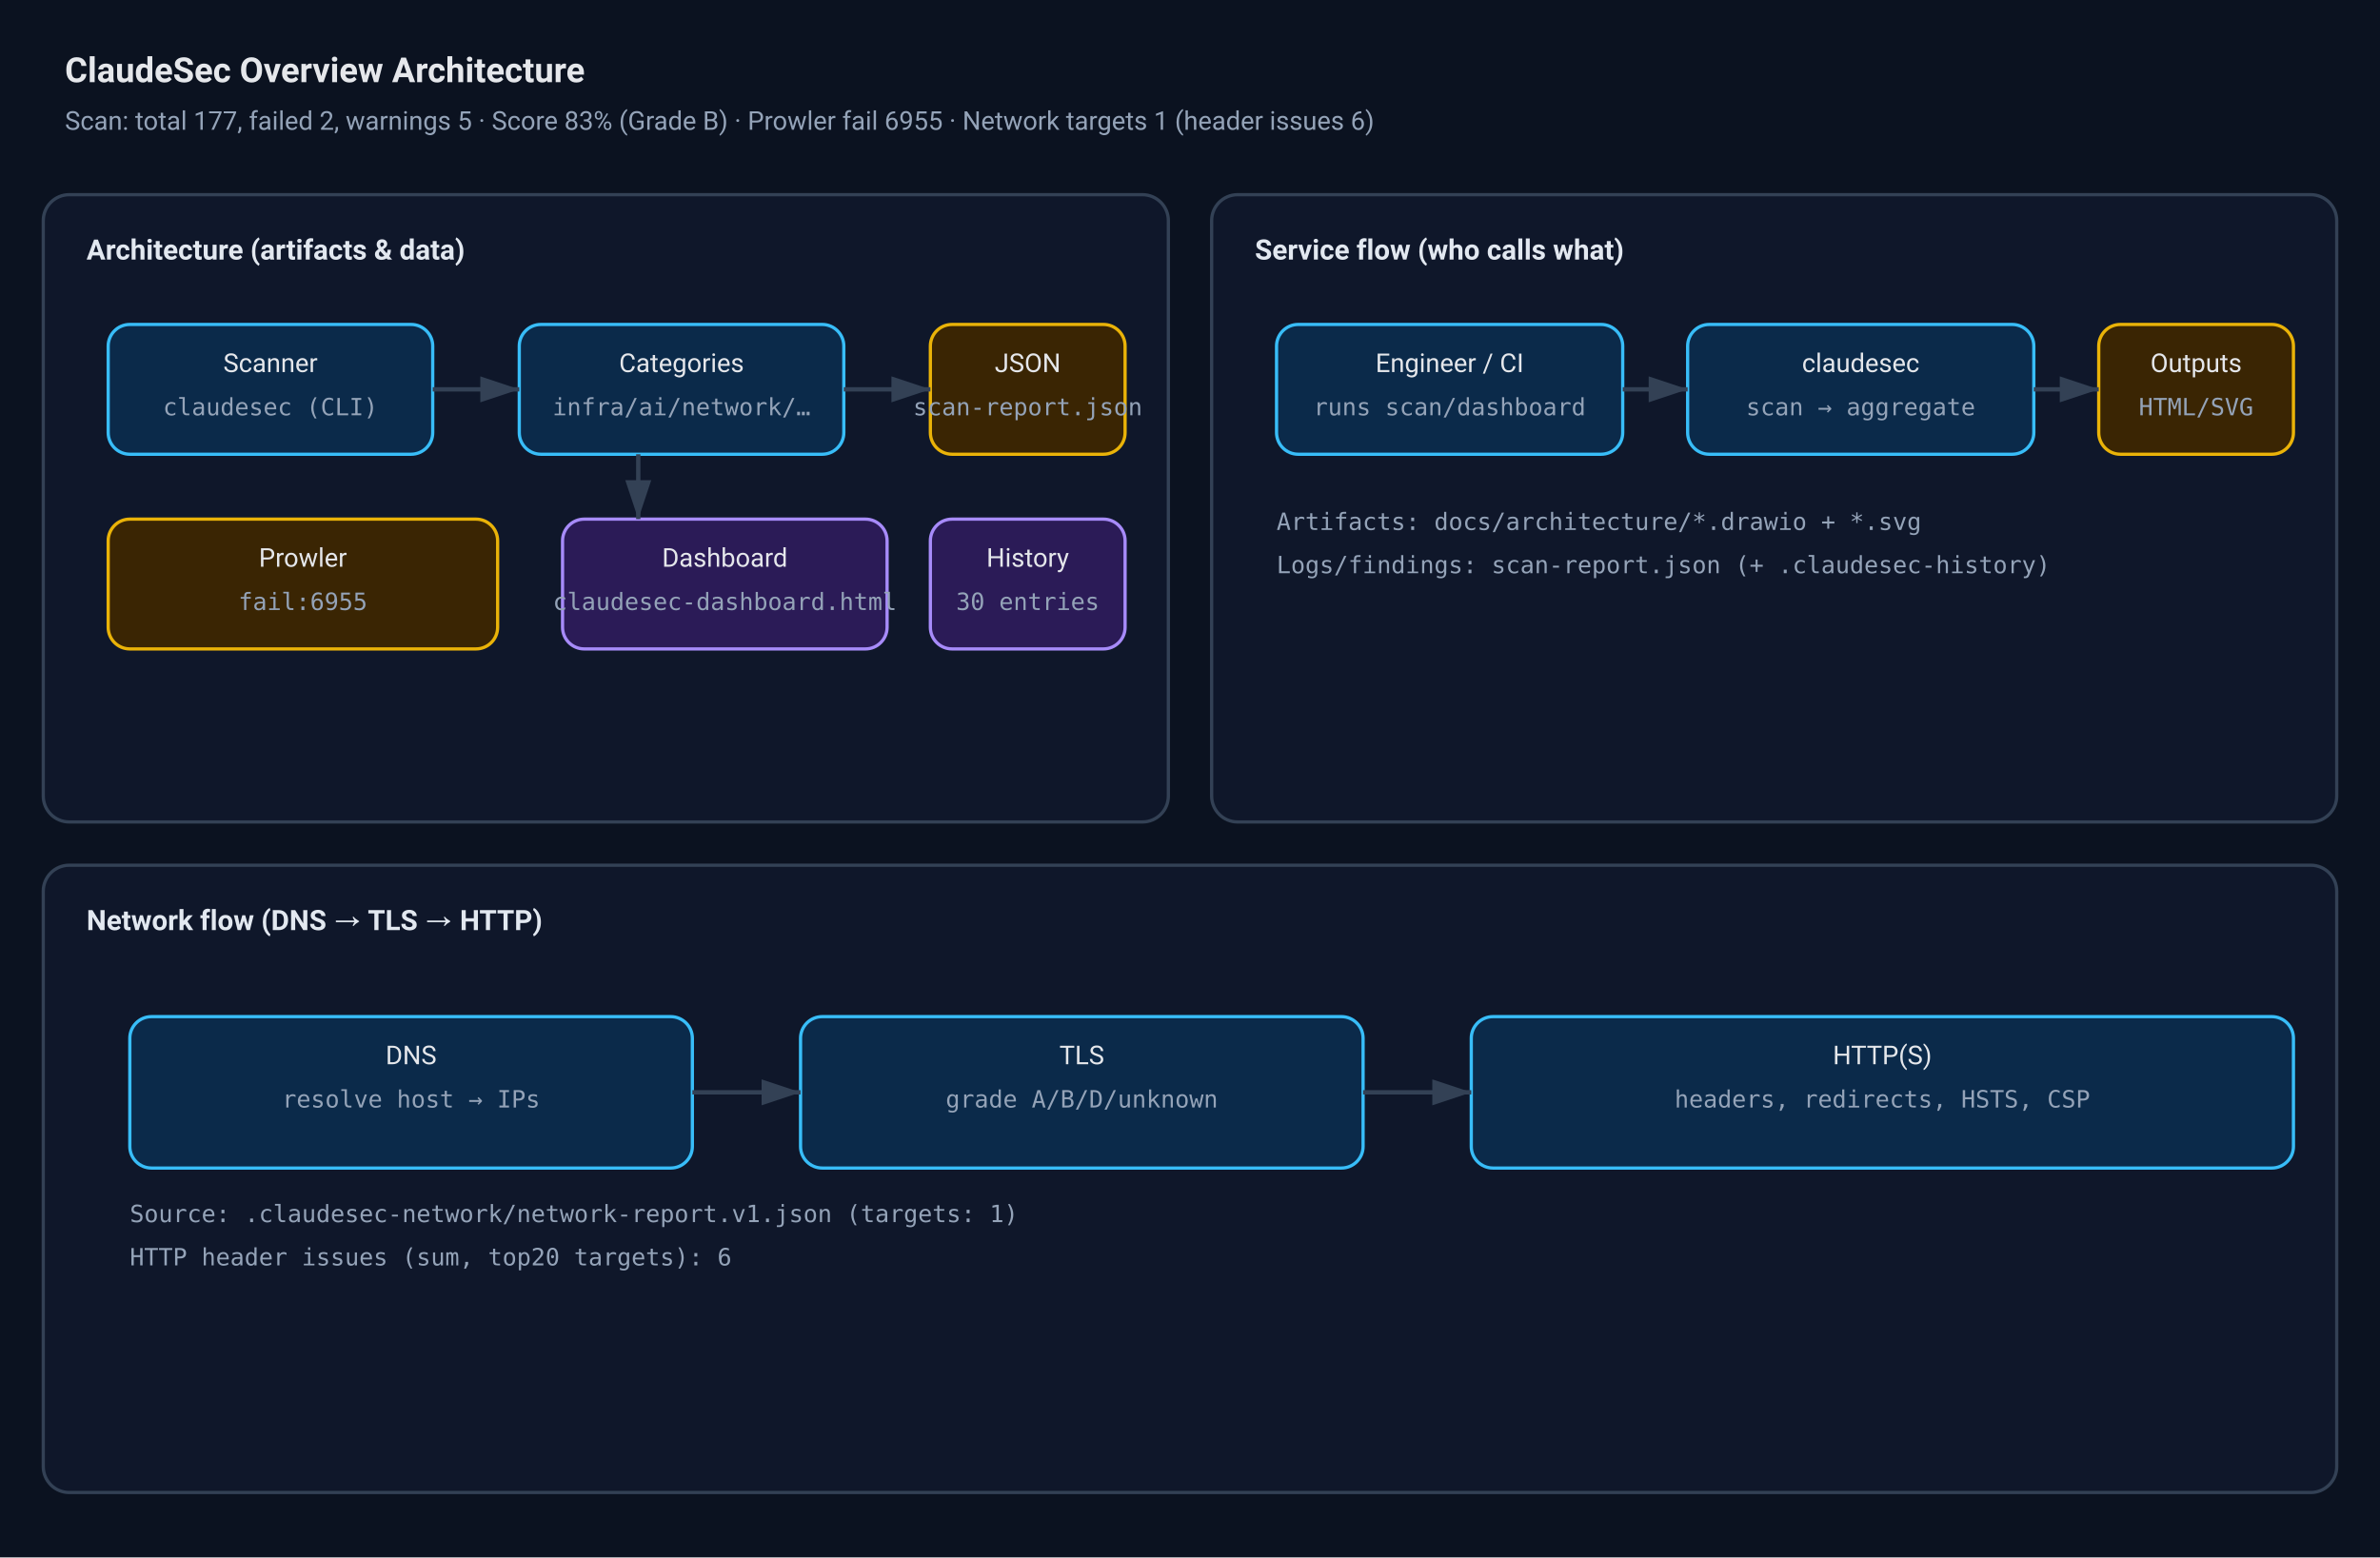
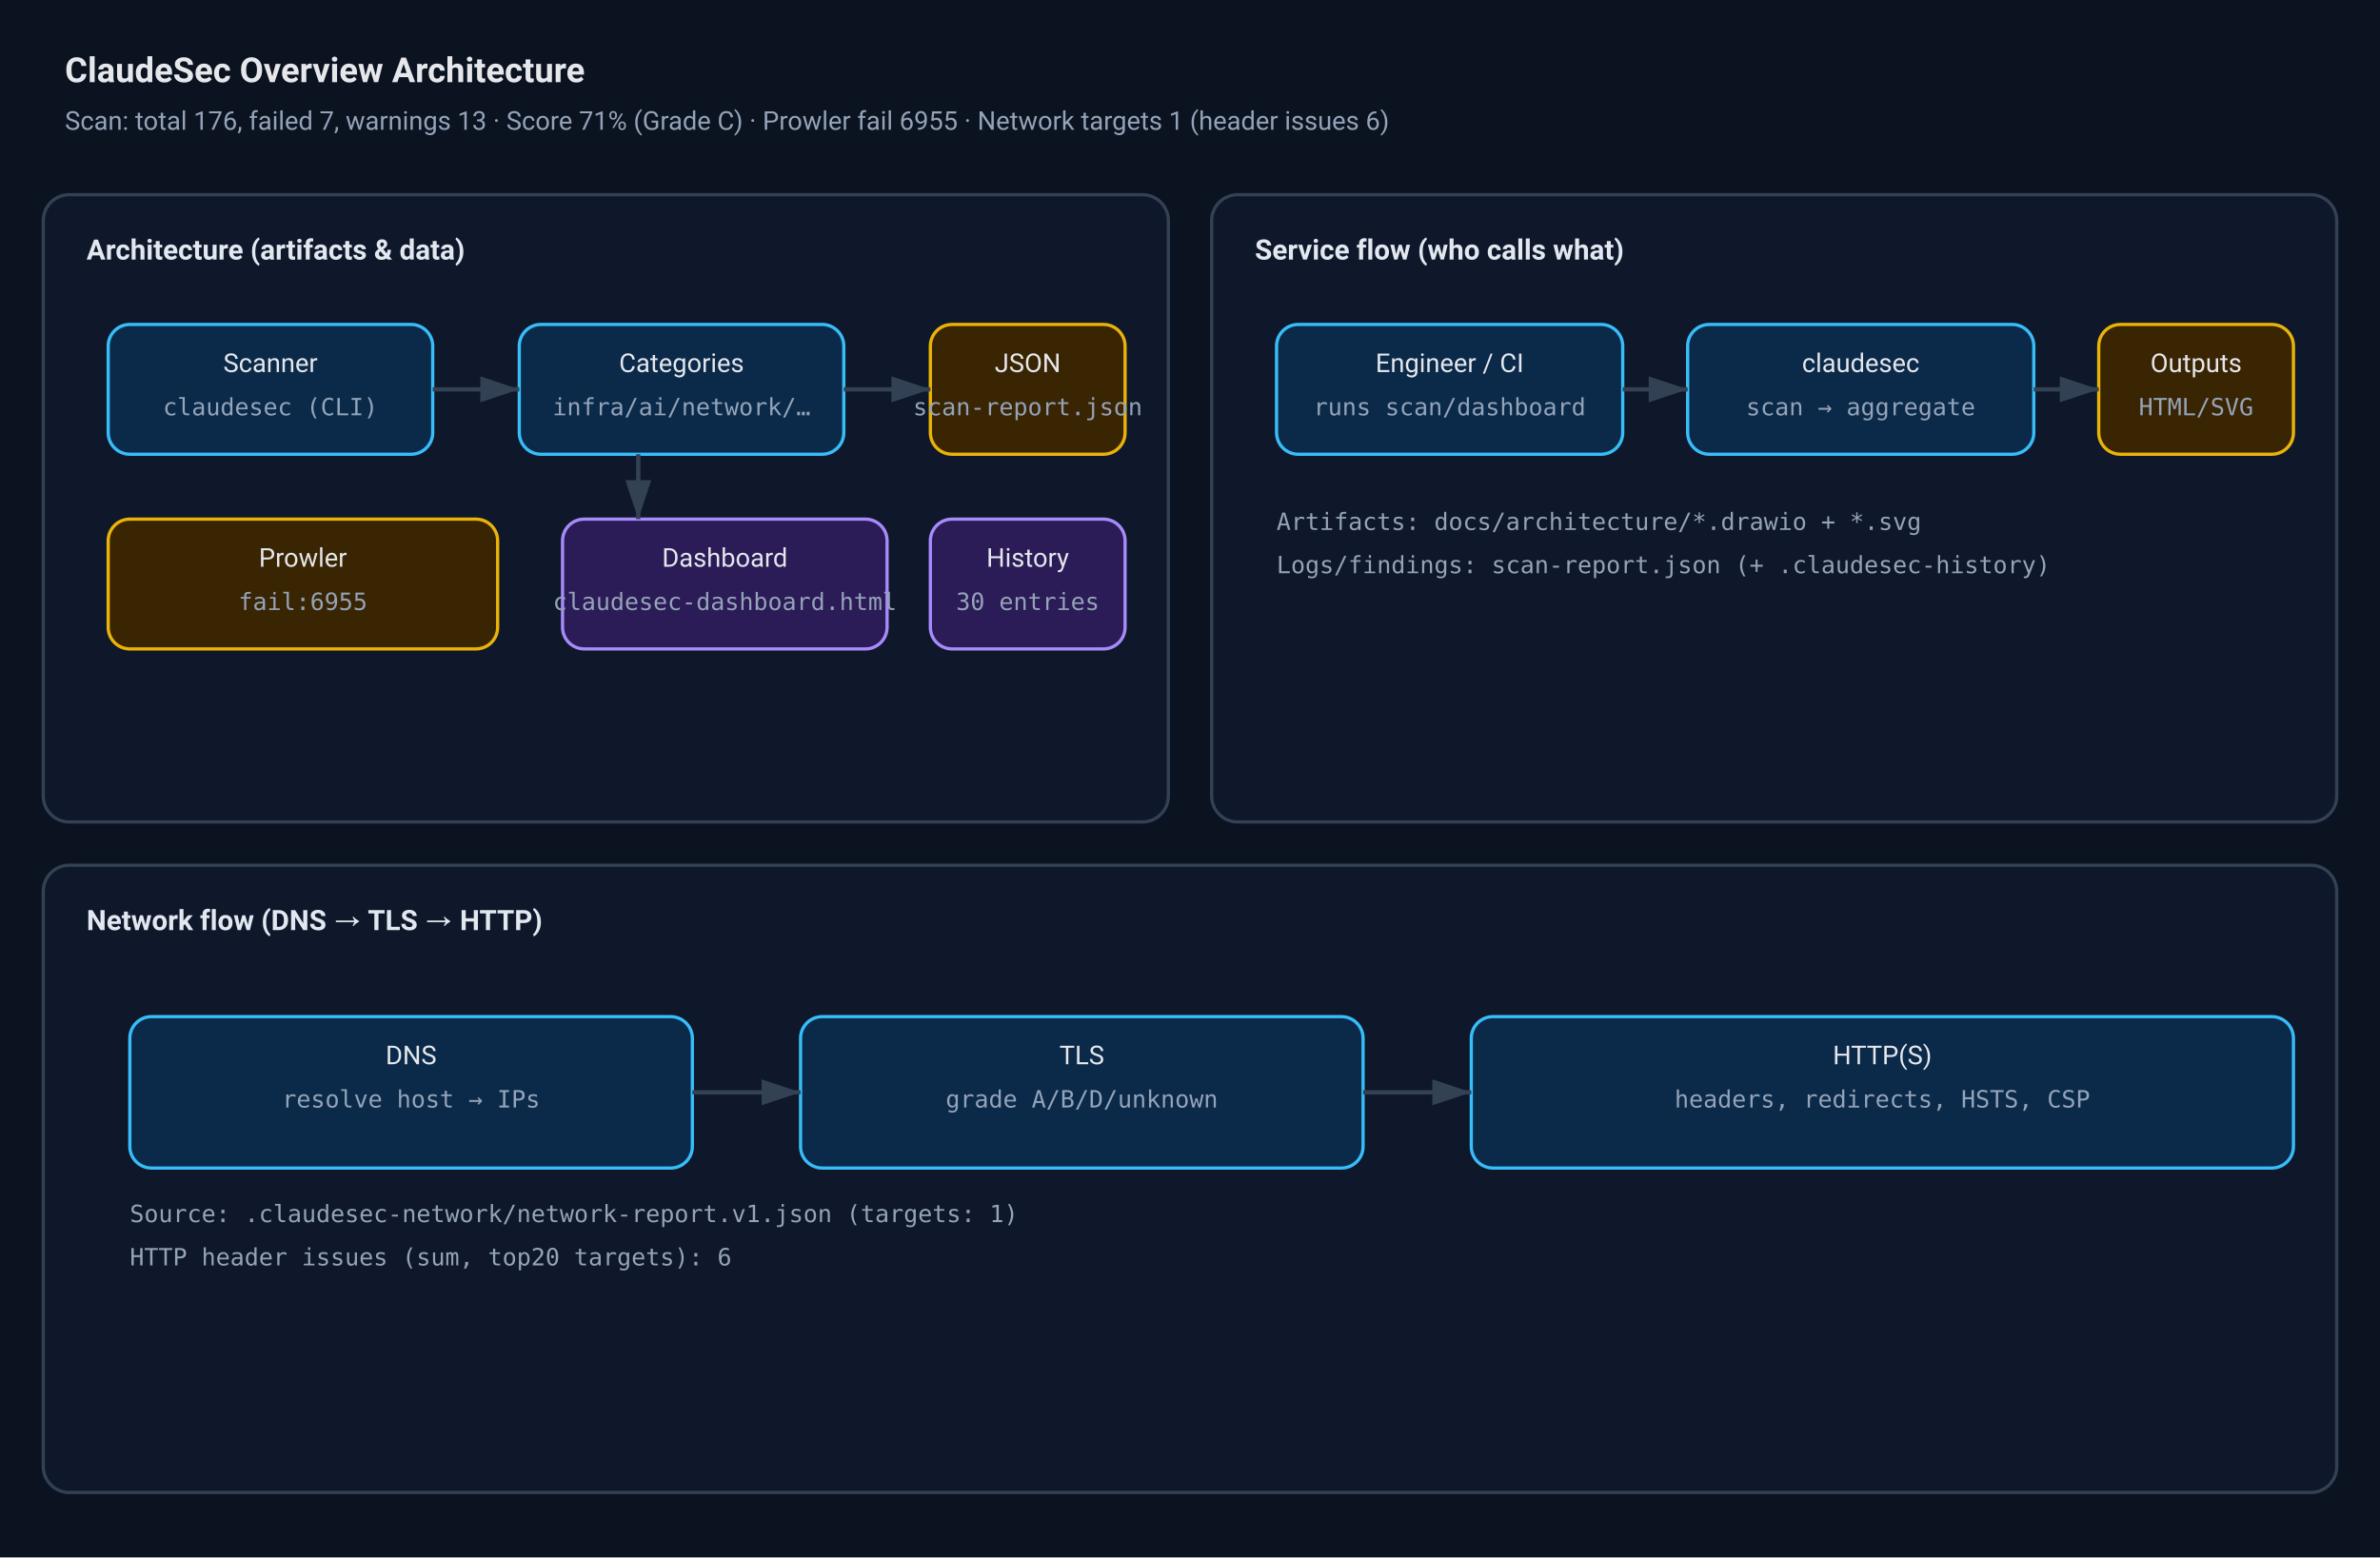
<svg xmlns="http://www.w3.org/2000/svg" viewBox="0 0 1100 720" width="1100" height="720">
  <defs>
    <marker id="arrow" markerWidth="10" markerHeight="10" refX="9" refY="3" orient="auto">
      <path d="M0,0 L0,6 L9,3 z" fill="#334155" />
    </marker>
  </defs>
  <style>
  .bg{fill:#0b1220}
  .card{fill:#0f172a;stroke:#334155;stroke-width:1.5}
  .boxA{fill:#0b2a4a;stroke:#38bdf8;stroke-width:1.5}
  .boxB{fill:#3a2503;stroke:#eab308;stroke-width:1.5}
  .boxC{fill:#2b1b57;stroke:#a78bfa;stroke-width:1.5}
  .txt{font-family:system-ui,-apple-system,Segoe UI,Roboto,Helvetica,Arial,sans-serif;font-size:12px;fill:#e5e7eb}
  .muted{fill:#94a3b8}
  .title{font-size:16px;font-weight:700}
  .h2{font-size:13px;font-weight:700;fill:#e2e8f0}
  .mono{font-family:ui-monospace,SFMono-Regular,Menlo,Monaco,Consolas,monospace;font-size:11px}
</style>
  <rect class="bg" x="0" y="0" width="1100" height="720" />
  <text class="txt title" x="30" y="38">ClaudeSec Overview Architecture</text>
-   <text class="txt muted" x="30" y="60">Scan: total 177, failed 2, warnings 5 · Score 83% (Grade B) · Prowler fail 6955 · Network targets 1 (header issues 6)</text>
+   <text class="txt muted" x="30" y="60">Scan: total 176, failed 7, warnings 13 · Score 71% (Grade C) · Prowler fail 6955 · Network targets 1 (header issues 6)</text>
  <rect class="card" x="20" y="90" width="520" height="290" rx="12" />
  <rect class="card" x="560" y="90" width="520" height="290" rx="12" />
  <rect class="card" x="20" y="400" width="1060" height="290" rx="12" />
  <text class="txt h2" x="40" y="120">Architecture (artifacts &amp; data)</text>
  <text class="txt h2" x="580" y="120">Service flow (who calls what)</text>
  <text class="txt h2" x="40" y="430">Network flow (DNS → TLS → HTTP)</text>
  <rect x="50" y="150" width="150" height="60" rx="10" class="boxA" />
  <text class="txt" x="125.0" y="172" text-anchor="middle">Scanner</text>
  <text class="txt muted mono" x="125.0" y="192" text-anchor="middle">claudesec (CLI)</text>
  <rect x="240" y="150" width="150" height="60" rx="10" class="boxA" />
  <text class="txt" x="315.0" y="172" text-anchor="middle">Categories</text>
  <text class="txt muted mono" x="315.0" y="192" text-anchor="middle">infra/ai/network/…</text>
  <rect x="430" y="150" width="90" height="60" rx="10" class="boxB" />
  <text class="txt" x="475.0" y="172" text-anchor="middle">JSON</text>
  <text class="txt muted mono" x="475.0" y="192" text-anchor="middle">scan-report.json</text>
  <rect x="50" y="240" width="180" height="60" rx="10" class="boxB" />
  <text class="txt" x="140.0" y="262" text-anchor="middle">Prowler</text>
  <text class="txt muted mono" x="140.0" y="282" text-anchor="middle">fail:6955</text>
  <rect x="260" y="240" width="150" height="60" rx="10" class="boxC" />
  <text class="txt" x="335.0" y="262" text-anchor="middle">Dashboard</text>
  <text class="txt muted mono" x="335.0" y="282" text-anchor="middle">claudesec-dashboard.html</text>
  <rect x="430" y="240" width="90" height="60" rx="10" class="boxC" />
  <text class="txt" x="475.0" y="262" text-anchor="middle">History</text>
  <text class="txt muted mono" x="475.0" y="282" text-anchor="middle">30 entries</text>
  <line x1="200" y1="180" x2="240" y2="180" stroke="#334155" stroke-width="2" marker-end="url(#arrow)" />
  <line x1="390" y1="180" x2="430" y2="180" stroke="#334155" stroke-width="2" marker-end="url(#arrow)" />
  <line x1="295" y1="210" x2="295" y2="240" stroke="#334155" stroke-width="2" marker-end="url(#arrow)" />
  <rect x="590" y="150" width="160" height="60" rx="10" class="boxA" />
  <text class="txt" x="670.0" y="172" text-anchor="middle">Engineer / CI</text>
  <text class="txt muted mono" x="670.0" y="192" text-anchor="middle">runs scan/dashboard</text>
  <rect x="780" y="150" width="160" height="60" rx="10" class="boxA" />
  <text class="txt" x="860.0" y="172" text-anchor="middle">claudesec</text>
  <text class="txt muted mono" x="860.0" y="192" text-anchor="middle">scan → aggregate</text>
  <rect x="970" y="150" width="90" height="60" rx="10" class="boxB" />
  <text class="txt" x="1015.0" y="172" text-anchor="middle">Outputs</text>
  <text class="txt muted mono" x="1015.0" y="192" text-anchor="middle">HTML/SVG</text>
  <line x1="750" y1="180" x2="780" y2="180" stroke="#334155" stroke-width="2" marker-end="url(#arrow)" />
  <line x1="940" y1="180" x2="970" y2="180" stroke="#334155" stroke-width="2" marker-end="url(#arrow)" />
  <text class="txt muted mono" x="590" y="245">Artifacts: docs/architecture/*.drawio + *.svg</text>
  <text class="txt muted mono" x="590" y="265">Logs/findings: scan-report.json (+ .claudesec-history)</text>
  <rect x="60" y="470" width="260" height="70" rx="10" class="boxA" />
  <text class="txt" x="190.0" y="492" text-anchor="middle">DNS</text>
  <text class="txt muted mono" x="190.0" y="512" text-anchor="middle">resolve host → IPs</text>
  <rect x="370" y="470" width="260" height="70" rx="10" class="boxA" />
  <text class="txt" x="500.0" y="492" text-anchor="middle">TLS</text>
  <text class="txt muted mono" x="500.0" y="512" text-anchor="middle">grade A/B/D/unknown</text>
  <rect x="680" y="470" width="380" height="70" rx="10" class="boxA" />
  <text class="txt" x="870.0" y="492" text-anchor="middle">HTTP(S)</text>
  <text class="txt muted mono" x="870.0" y="512" text-anchor="middle">headers, redirects, HSTS, CSP</text>
  <line x1="320" y1="505" x2="370" y2="505" stroke="#334155" stroke-width="2" marker-end="url(#arrow)" />
  <line x1="630" y1="505" x2="680" y2="505" stroke="#334155" stroke-width="2" marker-end="url(#arrow)" />
  <text class="txt muted mono" x="60" y="565">Source: .claudesec-network/network-report.v1.json (targets: 1)</text>
  <text class="txt muted mono" x="60" y="585">HTTP header issues (sum, top20 targets): 6</text>
</svg>
